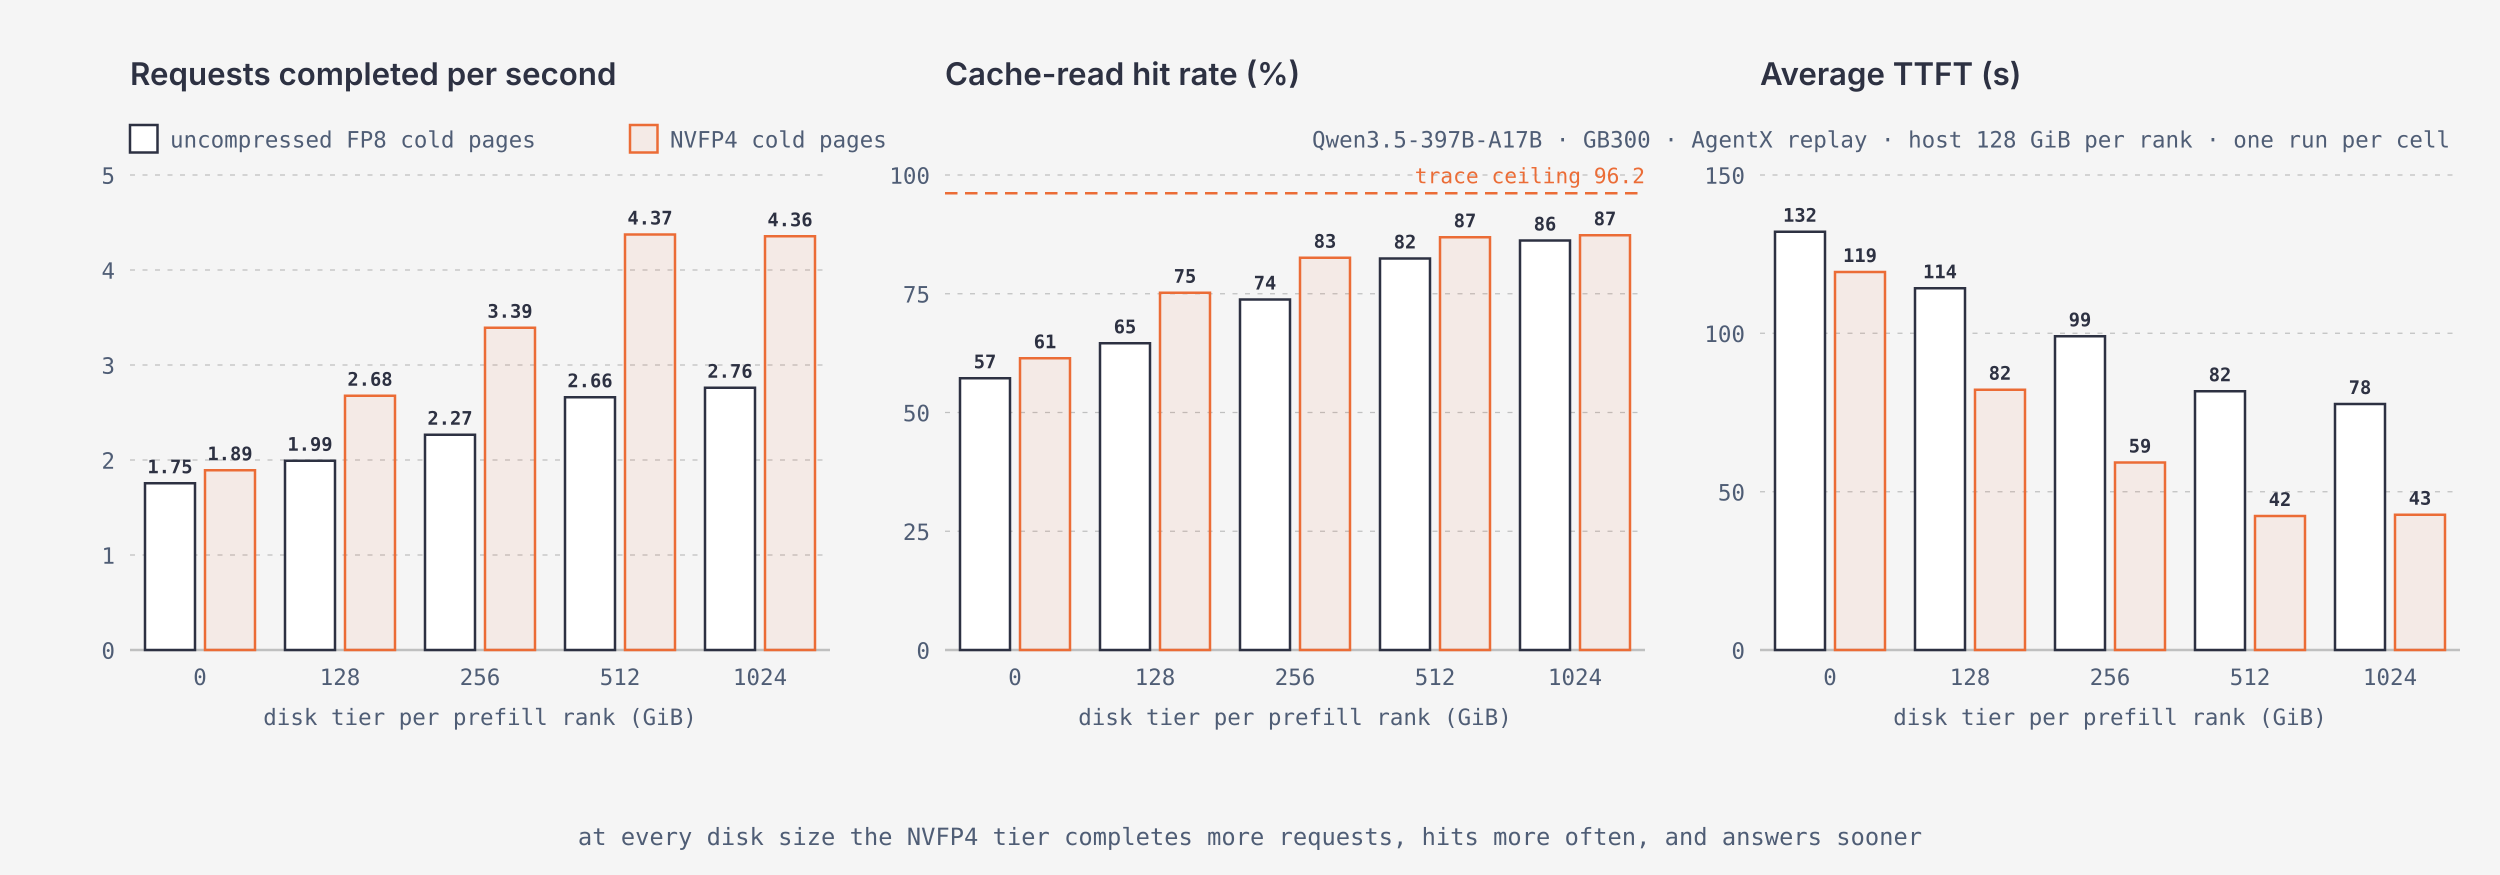
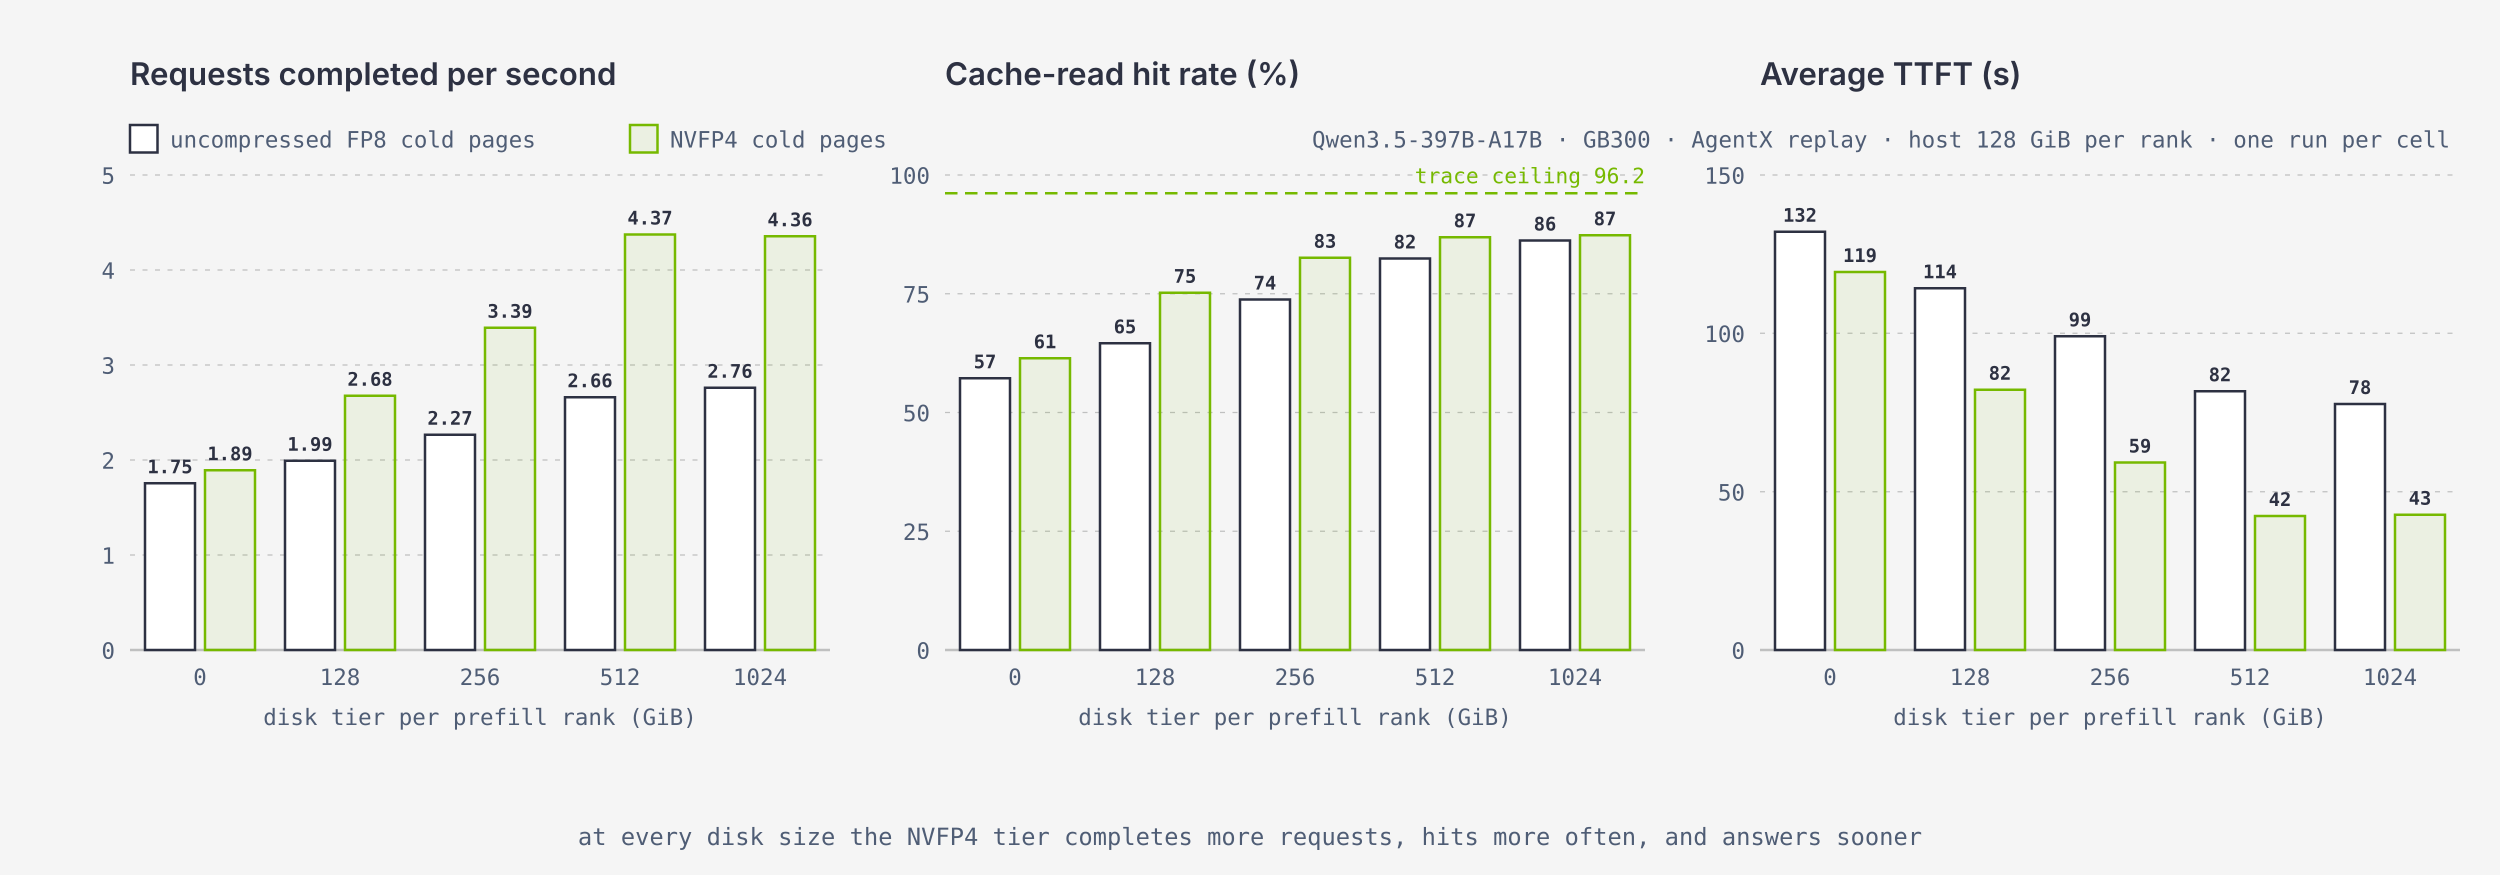
<svg xmlns="http://www.w3.org/2000/svg" viewBox="0 0 1000 350" width="1000" height="350">
  <defs>
    <marker id="ah" markerWidth="8" markerHeight="8" refX="7" refY="4" orient="auto" markerUnits="userSpaceOnUse">
      <path d="M0,0.5 L7,4 L0,7.5" fill="none" stroke="#4f5d75" stroke-width="1" />
    </marker>
  </defs>
  <rect width="1000" height="350" fill="#f5f5f5" />
  <text x="52.0" y="34.0" font-family="'Geist','Inter',system-ui,-apple-system,'Segoe UI',sans-serif" font-size="12.5" font-weight="600" fill="#2d3142" text-anchor="start">Requests completed per second</text>
  <line x1="52" y1="260.0" x2="332" y2="260.0" stroke="#bfc0c0" stroke-width="1" />
  <text x="46.0" y="263.5" font-family="'Geist Mono','SFMono-Regular',Menlo,Consolas,monospace" font-size="9" font-weight="500" fill="#4f5d75" text-anchor="end">0</text>
  <line x1="52" y1="222.0" x2="332" y2="222.0" stroke="#bfc0c0" stroke-width="0.5" stroke-dasharray="2,3" />
  <text x="46.0" y="225.5" font-family="'Geist Mono','SFMono-Regular',Menlo,Consolas,monospace" font-size="9" font-weight="500" fill="#4f5d75" text-anchor="end">1</text>
  <line x1="52" y1="184.0" x2="332" y2="184.0" stroke="#bfc0c0" stroke-width="0.5" stroke-dasharray="2,3" />
  <text x="46.0" y="187.5" font-family="'Geist Mono','SFMono-Regular',Menlo,Consolas,monospace" font-size="9" font-weight="500" fill="#4f5d75" text-anchor="end">2</text>
  <line x1="52" y1="146.0" x2="332" y2="146.0" stroke="#bfc0c0" stroke-width="0.5" stroke-dasharray="2,3" />
  <text x="46.0" y="149.5" font-family="'Geist Mono','SFMono-Regular',Menlo,Consolas,monospace" font-size="9" font-weight="500" fill="#4f5d75" text-anchor="end">3</text>
  <line x1="52" y1="108.0" x2="332" y2="108.0" stroke="#bfc0c0" stroke-width="0.5" stroke-dasharray="2,3" />
  <text x="46.0" y="111.5" font-family="'Geist Mono','SFMono-Regular',Menlo,Consolas,monospace" font-size="9" font-weight="500" fill="#4f5d75" text-anchor="end">4</text>
  <line x1="52" y1="70.0" x2="332" y2="70.0" stroke="#bfc0c0" stroke-width="0.5" stroke-dasharray="2,3" />
  <text x="46.0" y="73.5" font-family="'Geist Mono','SFMono-Regular',Menlo,Consolas,monospace" font-size="9" font-weight="500" fill="#4f5d75" text-anchor="end">5</text>
  <rect x="58.0" y="193.3" width="20" height="66.7" fill="#ffffff" stroke="#2d3142" stroke-width="1" />
  <text x="68.0" y="189.3" font-family="'Geist Mono','SFMono-Regular',Menlo,Consolas,monospace" font-size="7.5" font-weight="600" fill="#2d3142" text-anchor="middle">1.75</text>
-   <rect x="82.0" y="188.1" width="20" height="71.9" fill="rgba(235,108,54,0.08)" stroke="#eb6c36" stroke-width="1" />
+   <rect x="82.0" y="188.1" width="20" height="71.9" fill="rgba(118,185,0,0.08)" stroke="#76B900" stroke-width="1" />
  <text x="92.0" y="184.1" font-family="'Geist Mono','SFMono-Regular',Menlo,Consolas,monospace" font-size="7.5" font-weight="600" fill="#2d3142" text-anchor="middle">1.89</text>
  <text x="80.0" y="274.0" font-family="'Geist Mono','SFMono-Regular',Menlo,Consolas,monospace" font-size="9" font-weight="500" fill="#4f5d75" text-anchor="middle">0</text>
  <rect x="114.0" y="184.3" width="20" height="75.7" fill="#ffffff" stroke="#2d3142" stroke-width="1" />
  <text x="124.0" y="180.3" font-family="'Geist Mono','SFMono-Regular',Menlo,Consolas,monospace" font-size="7.5" font-weight="600" fill="#2d3142" text-anchor="middle">1.99</text>
-   <rect x="138.0" y="158.3" width="20" height="101.7" fill="rgba(235,108,54,0.08)" stroke="#eb6c36" stroke-width="1" />
+   <rect x="138.0" y="158.3" width="20" height="101.7" fill="rgba(118,185,0,0.08)" stroke="#76B900" stroke-width="1" />
  <text x="148.0" y="154.3" font-family="'Geist Mono','SFMono-Regular',Menlo,Consolas,monospace" font-size="7.5" font-weight="600" fill="#2d3142" text-anchor="middle">2.68</text>
  <text x="136.0" y="274.0" font-family="'Geist Mono','SFMono-Regular',Menlo,Consolas,monospace" font-size="9" font-weight="500" fill="#4f5d75" text-anchor="middle">128</text>
  <rect x="170.0" y="173.9" width="20" height="86.1" fill="#ffffff" stroke="#2d3142" stroke-width="1" />
  <text x="180.0" y="169.9" font-family="'Geist Mono','SFMono-Regular',Menlo,Consolas,monospace" font-size="7.5" font-weight="600" fill="#2d3142" text-anchor="middle">2.27</text>
-   <rect x="194.0" y="131.1" width="20" height="128.9" fill="rgba(235,108,54,0.08)" stroke="#eb6c36" stroke-width="1" />
+   <rect x="194.0" y="131.1" width="20" height="128.9" fill="rgba(118,185,0,0.08)" stroke="#76B900" stroke-width="1" />
  <text x="204.0" y="127.1" font-family="'Geist Mono','SFMono-Regular',Menlo,Consolas,monospace" font-size="7.5" font-weight="600" fill="#2d3142" text-anchor="middle">3.39</text>
  <text x="192.0" y="274.0" font-family="'Geist Mono','SFMono-Regular',Menlo,Consolas,monospace" font-size="9" font-weight="500" fill="#4f5d75" text-anchor="middle">256</text>
  <rect x="226.0" y="158.9" width="20" height="101.1" fill="#ffffff" stroke="#2d3142" stroke-width="1" />
  <text x="236.0" y="154.9" font-family="'Geist Mono','SFMono-Regular',Menlo,Consolas,monospace" font-size="7.5" font-weight="600" fill="#2d3142" text-anchor="middle">2.66</text>
-   <rect x="250.0" y="93.8" width="20" height="166.2" fill="rgba(235,108,54,0.08)" stroke="#eb6c36" stroke-width="1" />
+   <rect x="250.0" y="93.8" width="20" height="166.2" fill="rgba(118,185,0,0.08)" stroke="#76B900" stroke-width="1" />
  <text x="260.0" y="89.8" font-family="'Geist Mono','SFMono-Regular',Menlo,Consolas,monospace" font-size="7.5" font-weight="600" fill="#2d3142" text-anchor="middle">4.37</text>
  <text x="248.0" y="274.0" font-family="'Geist Mono','SFMono-Regular',Menlo,Consolas,monospace" font-size="9" font-weight="500" fill="#4f5d75" text-anchor="middle">512</text>
  <rect x="282.0" y="155.1" width="20" height="104.9" fill="#ffffff" stroke="#2d3142" stroke-width="1" />
  <text x="292.0" y="151.1" font-family="'Geist Mono','SFMono-Regular',Menlo,Consolas,monospace" font-size="7.5" font-weight="600" fill="#2d3142" text-anchor="middle">2.76</text>
-   <rect x="306.0" y="94.5" width="20" height="165.5" fill="rgba(235,108,54,0.08)" stroke="#eb6c36" stroke-width="1" />
+   <rect x="306.0" y="94.5" width="20" height="165.5" fill="rgba(118,185,0,0.08)" stroke="#76B900" stroke-width="1" />
  <text x="316.0" y="90.5" font-family="'Geist Mono','SFMono-Regular',Menlo,Consolas,monospace" font-size="7.5" font-weight="600" fill="#2d3142" text-anchor="middle">4.36</text>
  <text x="304.0" y="274.0" font-family="'Geist Mono','SFMono-Regular',Menlo,Consolas,monospace" font-size="9" font-weight="500" fill="#4f5d75" text-anchor="middle">1024</text>
  <text x="192.0" y="290.0" font-family="'Geist Mono','SFMono-Regular',Menlo,Consolas,monospace" font-size="9" font-weight="500" fill="#4f5d75" text-anchor="middle">disk tier per prefill rank (GiB)</text>
  <text x="378.0" y="34.0" font-family="'Geist','Inter',system-ui,-apple-system,'Segoe UI',sans-serif" font-size="12.5" font-weight="600" fill="#2d3142" text-anchor="start">Cache-read hit rate (%)</text>
  <line x1="378" y1="260.0" x2="658" y2="260.0" stroke="#bfc0c0" stroke-width="1" />
  <text x="372.0" y="263.5" font-family="'Geist Mono','SFMono-Regular',Menlo,Consolas,monospace" font-size="9" font-weight="500" fill="#4f5d75" text-anchor="end">0</text>
  <line x1="378" y1="212.5" x2="658" y2="212.5" stroke="#bfc0c0" stroke-width="0.5" stroke-dasharray="2,3" />
  <text x="372.0" y="216.0" font-family="'Geist Mono','SFMono-Regular',Menlo,Consolas,monospace" font-size="9" font-weight="500" fill="#4f5d75" text-anchor="end">25</text>
  <line x1="378" y1="165.0" x2="658" y2="165.0" stroke="#bfc0c0" stroke-width="0.5" stroke-dasharray="2,3" />
  <text x="372.0" y="168.5" font-family="'Geist Mono','SFMono-Regular',Menlo,Consolas,monospace" font-size="9" font-weight="500" fill="#4f5d75" text-anchor="end">50</text>
  <line x1="378" y1="117.5" x2="658" y2="117.5" stroke="#bfc0c0" stroke-width="0.5" stroke-dasharray="2,3" />
  <text x="372.0" y="121.0" font-family="'Geist Mono','SFMono-Regular',Menlo,Consolas,monospace" font-size="9" font-weight="500" fill="#4f5d75" text-anchor="end">75</text>
  <line x1="378" y1="70.0" x2="658" y2="70.0" stroke="#bfc0c0" stroke-width="0.5" stroke-dasharray="2,3" />
  <text x="372.0" y="73.5" font-family="'Geist Mono','SFMono-Regular',Menlo,Consolas,monospace" font-size="9" font-weight="500" fill="#4f5d75" text-anchor="end">100</text>
-   <line x1="378" y1="77.3" x2="658" y2="77.3" stroke="#eb6c36" stroke-width="1" stroke-dasharray="5,3" />
-   <text x="658.0" y="73.3" font-family="'Geist Mono','SFMono-Regular',Menlo,Consolas,monospace" font-size="8.5" font-weight="500" fill="#eb6c36" text-anchor="end">trace ceiling 96.2</text>
+   <line x1="378" y1="77.3" x2="658" y2="77.3" stroke="#76B900" stroke-width="1" stroke-dasharray="5,3" />
+   <text x="658.0" y="73.3" font-family="'Geist Mono','SFMono-Regular',Menlo,Consolas,monospace" font-size="8.5" font-weight="500" fill="#76B900" text-anchor="end">trace ceiling 96.2</text>
  <rect x="384.0" y="151.3" width="20" height="108.7" fill="#ffffff" stroke="#2d3142" stroke-width="1" />
  <text x="394.0" y="147.3" font-family="'Geist Mono','SFMono-Regular',Menlo,Consolas,monospace" font-size="7.5" font-weight="600" fill="#2d3142" text-anchor="middle">57</text>
-   <rect x="408.0" y="143.3" width="20" height="116.7" fill="rgba(235,108,54,0.08)" stroke="#eb6c36" stroke-width="1" />
+   <rect x="408.0" y="143.3" width="20" height="116.7" fill="rgba(118,185,0,0.08)" stroke="#76B900" stroke-width="1" />
  <text x="418.0" y="139.3" font-family="'Geist Mono','SFMono-Regular',Menlo,Consolas,monospace" font-size="7.5" font-weight="600" fill="#2d3142" text-anchor="middle">61</text>
  <text x="406.0" y="274.0" font-family="'Geist Mono','SFMono-Regular',Menlo,Consolas,monospace" font-size="9" font-weight="500" fill="#4f5d75" text-anchor="middle">0</text>
  <rect x="440.0" y="137.3" width="20" height="122.7" fill="#ffffff" stroke="#2d3142" stroke-width="1" />
  <text x="450.0" y="133.3" font-family="'Geist Mono','SFMono-Regular',Menlo,Consolas,monospace" font-size="7.5" font-weight="600" fill="#2d3142" text-anchor="middle">65</text>
-   <rect x="464.0" y="117.1" width="20" height="142.9" fill="rgba(235,108,54,0.08)" stroke="#eb6c36" stroke-width="1" />
+   <rect x="464.0" y="117.1" width="20" height="142.9" fill="rgba(118,185,0,0.08)" stroke="#76B900" stroke-width="1" />
  <text x="474.0" y="113.1" font-family="'Geist Mono','SFMono-Regular',Menlo,Consolas,monospace" font-size="7.5" font-weight="600" fill="#2d3142" text-anchor="middle">75</text>
  <text x="462.0" y="274.0" font-family="'Geist Mono','SFMono-Regular',Menlo,Consolas,monospace" font-size="9" font-weight="500" fill="#4f5d75" text-anchor="middle">128</text>
  <rect x="496.0" y="119.8" width="20" height="140.2" fill="#ffffff" stroke="#2d3142" stroke-width="1" />
  <text x="506.0" y="115.8" font-family="'Geist Mono','SFMono-Regular',Menlo,Consolas,monospace" font-size="7.5" font-weight="600" fill="#2d3142" text-anchor="middle">74</text>
-   <rect x="520.0" y="103.1" width="20" height="156.9" fill="rgba(235,108,54,0.08)" stroke="#eb6c36" stroke-width="1" />
+   <rect x="520.0" y="103.1" width="20" height="156.9" fill="rgba(118,185,0,0.08)" stroke="#76B900" stroke-width="1" />
  <text x="530.0" y="99.1" font-family="'Geist Mono','SFMono-Regular',Menlo,Consolas,monospace" font-size="7.5" font-weight="600" fill="#2d3142" text-anchor="middle">83</text>
  <text x="518.0" y="274.0" font-family="'Geist Mono','SFMono-Regular',Menlo,Consolas,monospace" font-size="9" font-weight="500" fill="#4f5d75" text-anchor="middle">256</text>
  <rect x="552.0" y="103.4" width="20" height="156.6" fill="#ffffff" stroke="#2d3142" stroke-width="1" />
  <text x="562.0" y="99.4" font-family="'Geist Mono','SFMono-Regular',Menlo,Consolas,monospace" font-size="7.5" font-weight="600" fill="#2d3142" text-anchor="middle">82</text>
-   <rect x="576.0" y="94.9" width="20" height="165.1" fill="rgba(235,108,54,0.08)" stroke="#eb6c36" stroke-width="1" />
+   <rect x="576.0" y="94.9" width="20" height="165.1" fill="rgba(118,185,0,0.08)" stroke="#76B900" stroke-width="1" />
  <text x="586.0" y="90.9" font-family="'Geist Mono','SFMono-Regular',Menlo,Consolas,monospace" font-size="7.5" font-weight="600" fill="#2d3142" text-anchor="middle">87</text>
  <text x="574.0" y="274.0" font-family="'Geist Mono','SFMono-Regular',Menlo,Consolas,monospace" font-size="9" font-weight="500" fill="#4f5d75" text-anchor="middle">512</text>
  <rect x="608.0" y="96.2" width="20" height="163.8" fill="#ffffff" stroke="#2d3142" stroke-width="1" />
  <text x="618.0" y="92.2" font-family="'Geist Mono','SFMono-Regular',Menlo,Consolas,monospace" font-size="7.5" font-weight="600" fill="#2d3142" text-anchor="middle">86</text>
-   <rect x="632.0" y="94.1" width="20" height="165.9" fill="rgba(235,108,54,0.08)" stroke="#eb6c36" stroke-width="1" />
+   <rect x="632.0" y="94.1" width="20" height="165.9" fill="rgba(118,185,0,0.08)" stroke="#76B900" stroke-width="1" />
  <text x="642.0" y="90.1" font-family="'Geist Mono','SFMono-Regular',Menlo,Consolas,monospace" font-size="7.5" font-weight="600" fill="#2d3142" text-anchor="middle">87</text>
  <text x="630.0" y="274.0" font-family="'Geist Mono','SFMono-Regular',Menlo,Consolas,monospace" font-size="9" font-weight="500" fill="#4f5d75" text-anchor="middle">1024</text>
  <text x="518.0" y="290.0" font-family="'Geist Mono','SFMono-Regular',Menlo,Consolas,monospace" font-size="9" font-weight="500" fill="#4f5d75" text-anchor="middle">disk tier per prefill rank (GiB)</text>
  <text x="704.0" y="34.0" font-family="'Geist','Inter',system-ui,-apple-system,'Segoe UI',sans-serif" font-size="12.5" font-weight="600" fill="#2d3142" text-anchor="start">Average TTFT (s)</text>
  <line x1="704" y1="260.0" x2="984" y2="260.0" stroke="#bfc0c0" stroke-width="1" />
  <text x="698.0" y="263.5" font-family="'Geist Mono','SFMono-Regular',Menlo,Consolas,monospace" font-size="9" font-weight="500" fill="#4f5d75" text-anchor="end">0</text>
  <line x1="704" y1="196.7" x2="984" y2="196.7" stroke="#bfc0c0" stroke-width="0.5" stroke-dasharray="2,3" />
  <text x="698.0" y="200.2" font-family="'Geist Mono','SFMono-Regular',Menlo,Consolas,monospace" font-size="9" font-weight="500" fill="#4f5d75" text-anchor="end">50</text>
  <line x1="704" y1="133.3" x2="984" y2="133.3" stroke="#bfc0c0" stroke-width="0.5" stroke-dasharray="2,3" />
  <text x="698.0" y="136.8" font-family="'Geist Mono','SFMono-Regular',Menlo,Consolas,monospace" font-size="9" font-weight="500" fill="#4f5d75" text-anchor="end">100</text>
  <line x1="704" y1="70.0" x2="984" y2="70.0" stroke="#bfc0c0" stroke-width="0.5" stroke-dasharray="2,3" />
  <text x="698.0" y="73.5" font-family="'Geist Mono','SFMono-Regular',Menlo,Consolas,monospace" font-size="9" font-weight="500" fill="#4f5d75" text-anchor="end">150</text>
  <rect x="710.0" y="92.7" width="20" height="167.3" fill="#ffffff" stroke="#2d3142" stroke-width="1" />
  <text x="720.0" y="88.7" font-family="'Geist Mono','SFMono-Regular',Menlo,Consolas,monospace" font-size="7.5" font-weight="600" fill="#2d3142" text-anchor="middle">132</text>
-   <rect x="734.0" y="108.8" width="20" height="151.2" fill="rgba(235,108,54,0.08)" stroke="#eb6c36" stroke-width="1" />
+   <rect x="734.0" y="108.8" width="20" height="151.2" fill="rgba(118,185,0,0.08)" stroke="#76B900" stroke-width="1" />
  <text x="744.0" y="104.8" font-family="'Geist Mono','SFMono-Regular',Menlo,Consolas,monospace" font-size="7.5" font-weight="600" fill="#2d3142" text-anchor="middle">119</text>
  <text x="732.0" y="274.0" font-family="'Geist Mono','SFMono-Regular',Menlo,Consolas,monospace" font-size="9" font-weight="500" fill="#4f5d75" text-anchor="middle">0</text>
  <rect x="766.0" y="115.3" width="20" height="144.7" fill="#ffffff" stroke="#2d3142" stroke-width="1" />
  <text x="776.0" y="111.3" font-family="'Geist Mono','SFMono-Regular',Menlo,Consolas,monospace" font-size="7.5" font-weight="600" fill="#2d3142" text-anchor="middle">114</text>
-   <rect x="790.0" y="155.9" width="20" height="104.1" fill="rgba(235,108,54,0.08)" stroke="#eb6c36" stroke-width="1" />
+   <rect x="790.0" y="155.9" width="20" height="104.1" fill="rgba(118,185,0,0.08)" stroke="#76B900" stroke-width="1" />
  <text x="800.0" y="151.9" font-family="'Geist Mono','SFMono-Regular',Menlo,Consolas,monospace" font-size="7.5" font-weight="600" fill="#2d3142" text-anchor="middle">82</text>
  <text x="788.0" y="274.0" font-family="'Geist Mono','SFMono-Regular',Menlo,Consolas,monospace" font-size="9" font-weight="500" fill="#4f5d75" text-anchor="middle">128</text>
  <rect x="822.0" y="134.5" width="20" height="125.5" fill="#ffffff" stroke="#2d3142" stroke-width="1" />
  <text x="832.0" y="130.5" font-family="'Geist Mono','SFMono-Regular',Menlo,Consolas,monospace" font-size="7.5" font-weight="600" fill="#2d3142" text-anchor="middle">99</text>
-   <rect x="846.0" y="185.0" width="20" height="75.0" fill="rgba(235,108,54,0.08)" stroke="#eb6c36" stroke-width="1" />
+   <rect x="846.0" y="185.0" width="20" height="75.0" fill="rgba(118,185,0,0.08)" stroke="#76B900" stroke-width="1" />
  <text x="856.0" y="181.0" font-family="'Geist Mono','SFMono-Regular',Menlo,Consolas,monospace" font-size="7.5" font-weight="600" fill="#2d3142" text-anchor="middle">59</text>
  <text x="844.0" y="274.0" font-family="'Geist Mono','SFMono-Regular',Menlo,Consolas,monospace" font-size="9" font-weight="500" fill="#4f5d75" text-anchor="middle">256</text>
  <rect x="878.0" y="156.5" width="20" height="103.5" fill="#ffffff" stroke="#2d3142" stroke-width="1" />
  <text x="888.0" y="152.5" font-family="'Geist Mono','SFMono-Regular',Menlo,Consolas,monospace" font-size="7.5" font-weight="600" fill="#2d3142" text-anchor="middle">82</text>
-   <rect x="902.0" y="206.4" width="20" height="53.6" fill="rgba(235,108,54,0.08)" stroke="#eb6c36" stroke-width="1" />
+   <rect x="902.0" y="206.4" width="20" height="53.6" fill="rgba(118,185,0,0.08)" stroke="#76B900" stroke-width="1" />
  <text x="912.0" y="202.4" font-family="'Geist Mono','SFMono-Regular',Menlo,Consolas,monospace" font-size="7.5" font-weight="600" fill="#2d3142" text-anchor="middle">42</text>
  <text x="900.0" y="274.0" font-family="'Geist Mono','SFMono-Regular',Menlo,Consolas,monospace" font-size="9" font-weight="500" fill="#4f5d75" text-anchor="middle">512</text>
  <rect x="934.0" y="161.6" width="20" height="98.4" fill="#ffffff" stroke="#2d3142" stroke-width="1" />
  <text x="944.0" y="157.6" font-family="'Geist Mono','SFMono-Regular',Menlo,Consolas,monospace" font-size="7.5" font-weight="600" fill="#2d3142" text-anchor="middle">78</text>
-   <rect x="958.0" y="205.9" width="20" height="54.1" fill="rgba(235,108,54,0.08)" stroke="#eb6c36" stroke-width="1" />
+   <rect x="958.0" y="205.9" width="20" height="54.1" fill="rgba(118,185,0,0.08)" stroke="#76B900" stroke-width="1" />
  <text x="968.0" y="201.9" font-family="'Geist Mono','SFMono-Regular',Menlo,Consolas,monospace" font-size="7.5" font-weight="600" fill="#2d3142" text-anchor="middle">43</text>
  <text x="956.0" y="274.0" font-family="'Geist Mono','SFMono-Regular',Menlo,Consolas,monospace" font-size="9" font-weight="500" fill="#4f5d75" text-anchor="middle">1024</text>
  <text x="844.0" y="290.0" font-family="'Geist Mono','SFMono-Regular',Menlo,Consolas,monospace" font-size="9" font-weight="500" fill="#4f5d75" text-anchor="middle">disk tier per prefill rank (GiB)</text>
  <rect x="52" y="50" width="11" height="11" fill="#ffffff" stroke="#2d3142" />
  <text x="68.0" y="59.0" font-family="'Geist Mono','SFMono-Regular',Menlo,Consolas,monospace" font-size="9" font-weight="500" fill="#4f5d75" text-anchor="start">uncompressed FP8 cold pages</text>
-   <rect x="252" y="50" width="11" height="11" fill="rgba(235,108,54,0.08)" stroke="#eb6c36" />
+   <rect x="252" y="50" width="11" height="11" fill="rgba(118,185,0,0.08)" stroke="#76B900" />
  <text x="268.0" y="59.0" font-family="'Geist Mono','SFMono-Regular',Menlo,Consolas,monospace" font-size="9" font-weight="500" fill="#4f5d75" text-anchor="start">NVFP4 cold pages</text>
  <text x="980.0" y="59.0" font-family="'Geist Mono','SFMono-Regular',Menlo,Consolas,monospace" font-size="9" font-weight="500" fill="#4f5d75" text-anchor="end">Qwen3.5-397B-A17B · GB300 · AgentX replay · host 128 GiB per rank · one run per cell</text>
  <text x="500.0" y="338.0" font-family="'Geist Mono','SFMono-Regular',Menlo,Consolas,monospace" font-size="9.5" font-weight="500" fill="#4f5d75" text-anchor="middle">at every disk size the NVFP4 tier completes more requests, hits more often, and answers sooner</text>
</svg>
